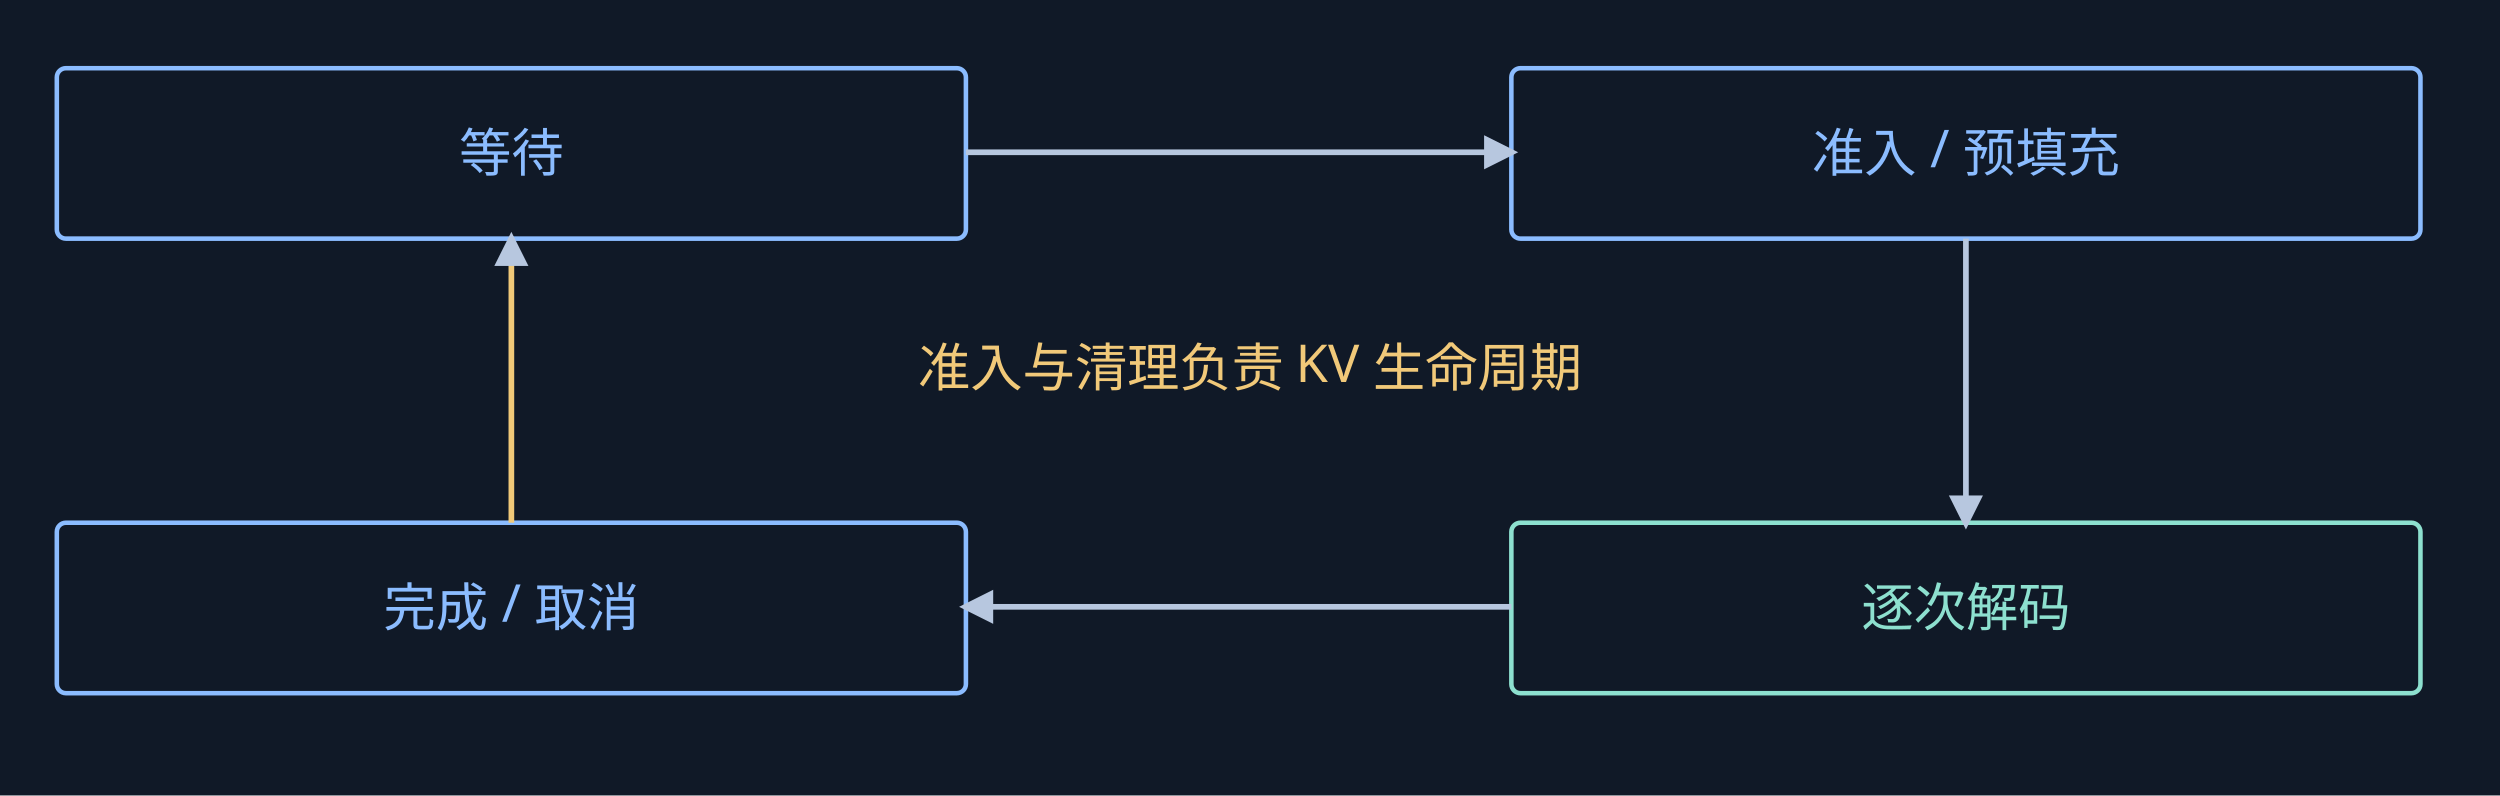
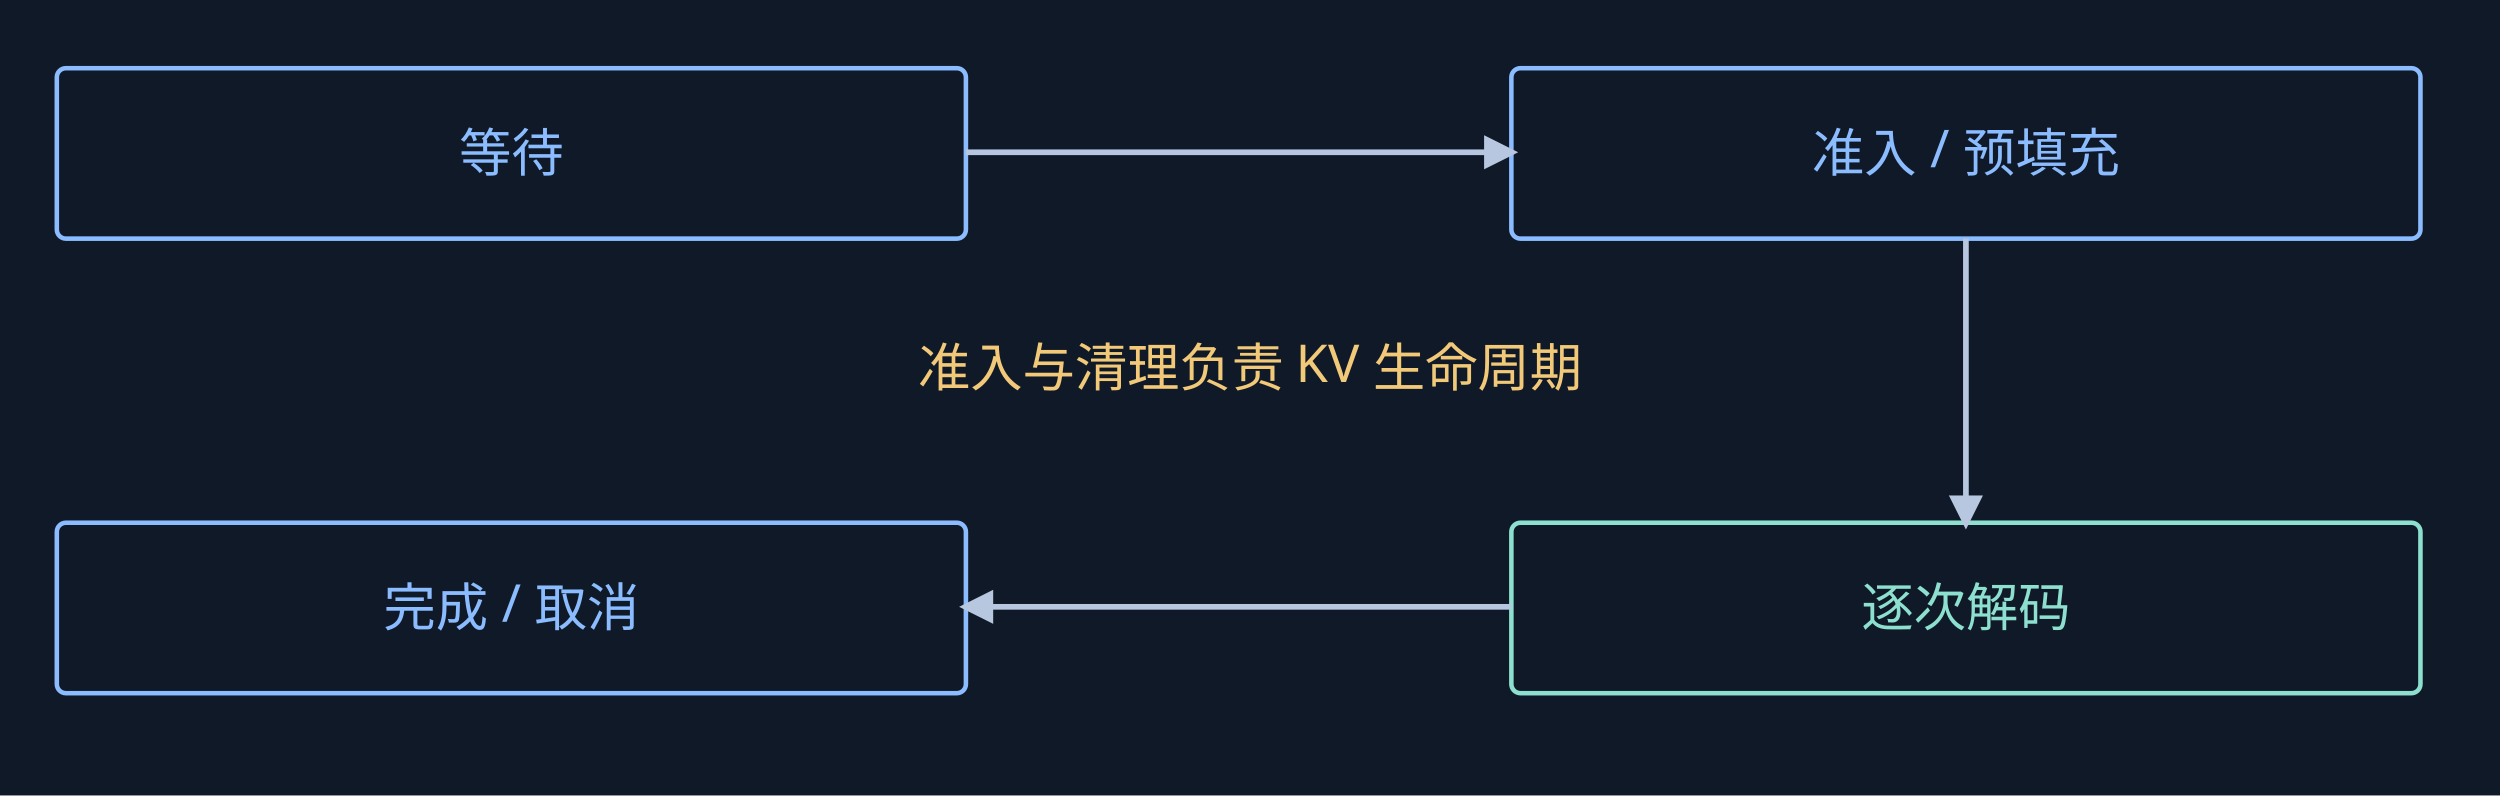
<svg xmlns="http://www.w3.org/2000/svg" viewBox="0 0 1100 350" role="img" aria-labelledby="mechanism-15-02-title mechanism-15-02-desc" style="display:block;width:100%;height:auto">
  <defs>
    <marker id="mechanism-15-02-arrow" viewBox="0 0 10 10" refX="8" refY="5" markerWidth="6" markerHeight="6" orient="auto-start-reverse">
      <path d="M0 0 L10 5 L0 10Z" fill="#b7c7df" />
    </marker>
  </defs>
  <rect width="1100" height="350" fill="#101927" />
  <g font-family="system-ui,sans-serif">
    <rect x="25" y="30" width="400" height="75" rx="4" fill="#101927" stroke="#8bbcff" stroke-width="2" />
    <text x="225.0" y="75.5" font-size="23" fill="#8bbcff" text-anchor="middle">等待</text>
    <rect x="665" y="30" width="400" height="75" rx="4" fill="#101927" stroke="#8bbcff" stroke-width="2" />
    <text x="865.0" y="75.5" font-size="23" fill="#8bbcff" text-anchor="middle">准入 / 预填充</text>
    <rect x="665" y="230" width="400" height="75" rx="4" fill="#101927" stroke="#8de0cf" stroke-width="2" />
    <text x="865.0" y="275.5" font-size="23" fill="#8de0cf" text-anchor="middle">逐次解码</text>
    <rect x="25" y="230" width="400" height="75" rx="4" fill="#101927" stroke="#8bbcff" stroke-width="2" />
    <text x="225.0" y="275.5" font-size="23" fill="#8bbcff" text-anchor="middle">完成 / 取消</text>
    <path d="M425,67 L665,67" fill="none" stroke="#b7c7df" stroke-width="2.5" marker-end="url(#mechanism-15-02-arrow)" />
    <path d="M865,105 L865,230" fill="none" stroke="#b7c7df" stroke-width="2.5" marker-end="url(#mechanism-15-02-arrow)" />
    <path d="M665,267 L425,267" fill="none" stroke="#b7c7df" stroke-width="2.5" marker-end="url(#mechanism-15-02-arrow)" />
-     <path d="M225,230 L225,105" fill="none" stroke="#f1c979" stroke-width="2.5" marker-end="url(#mechanism-15-02-arrow)" />
    <text x="550" y="170" font-size="23" fill="#f1c979" text-anchor="middle">准入与清理负责 KV 生命周期</text>
  </g>
</svg>
